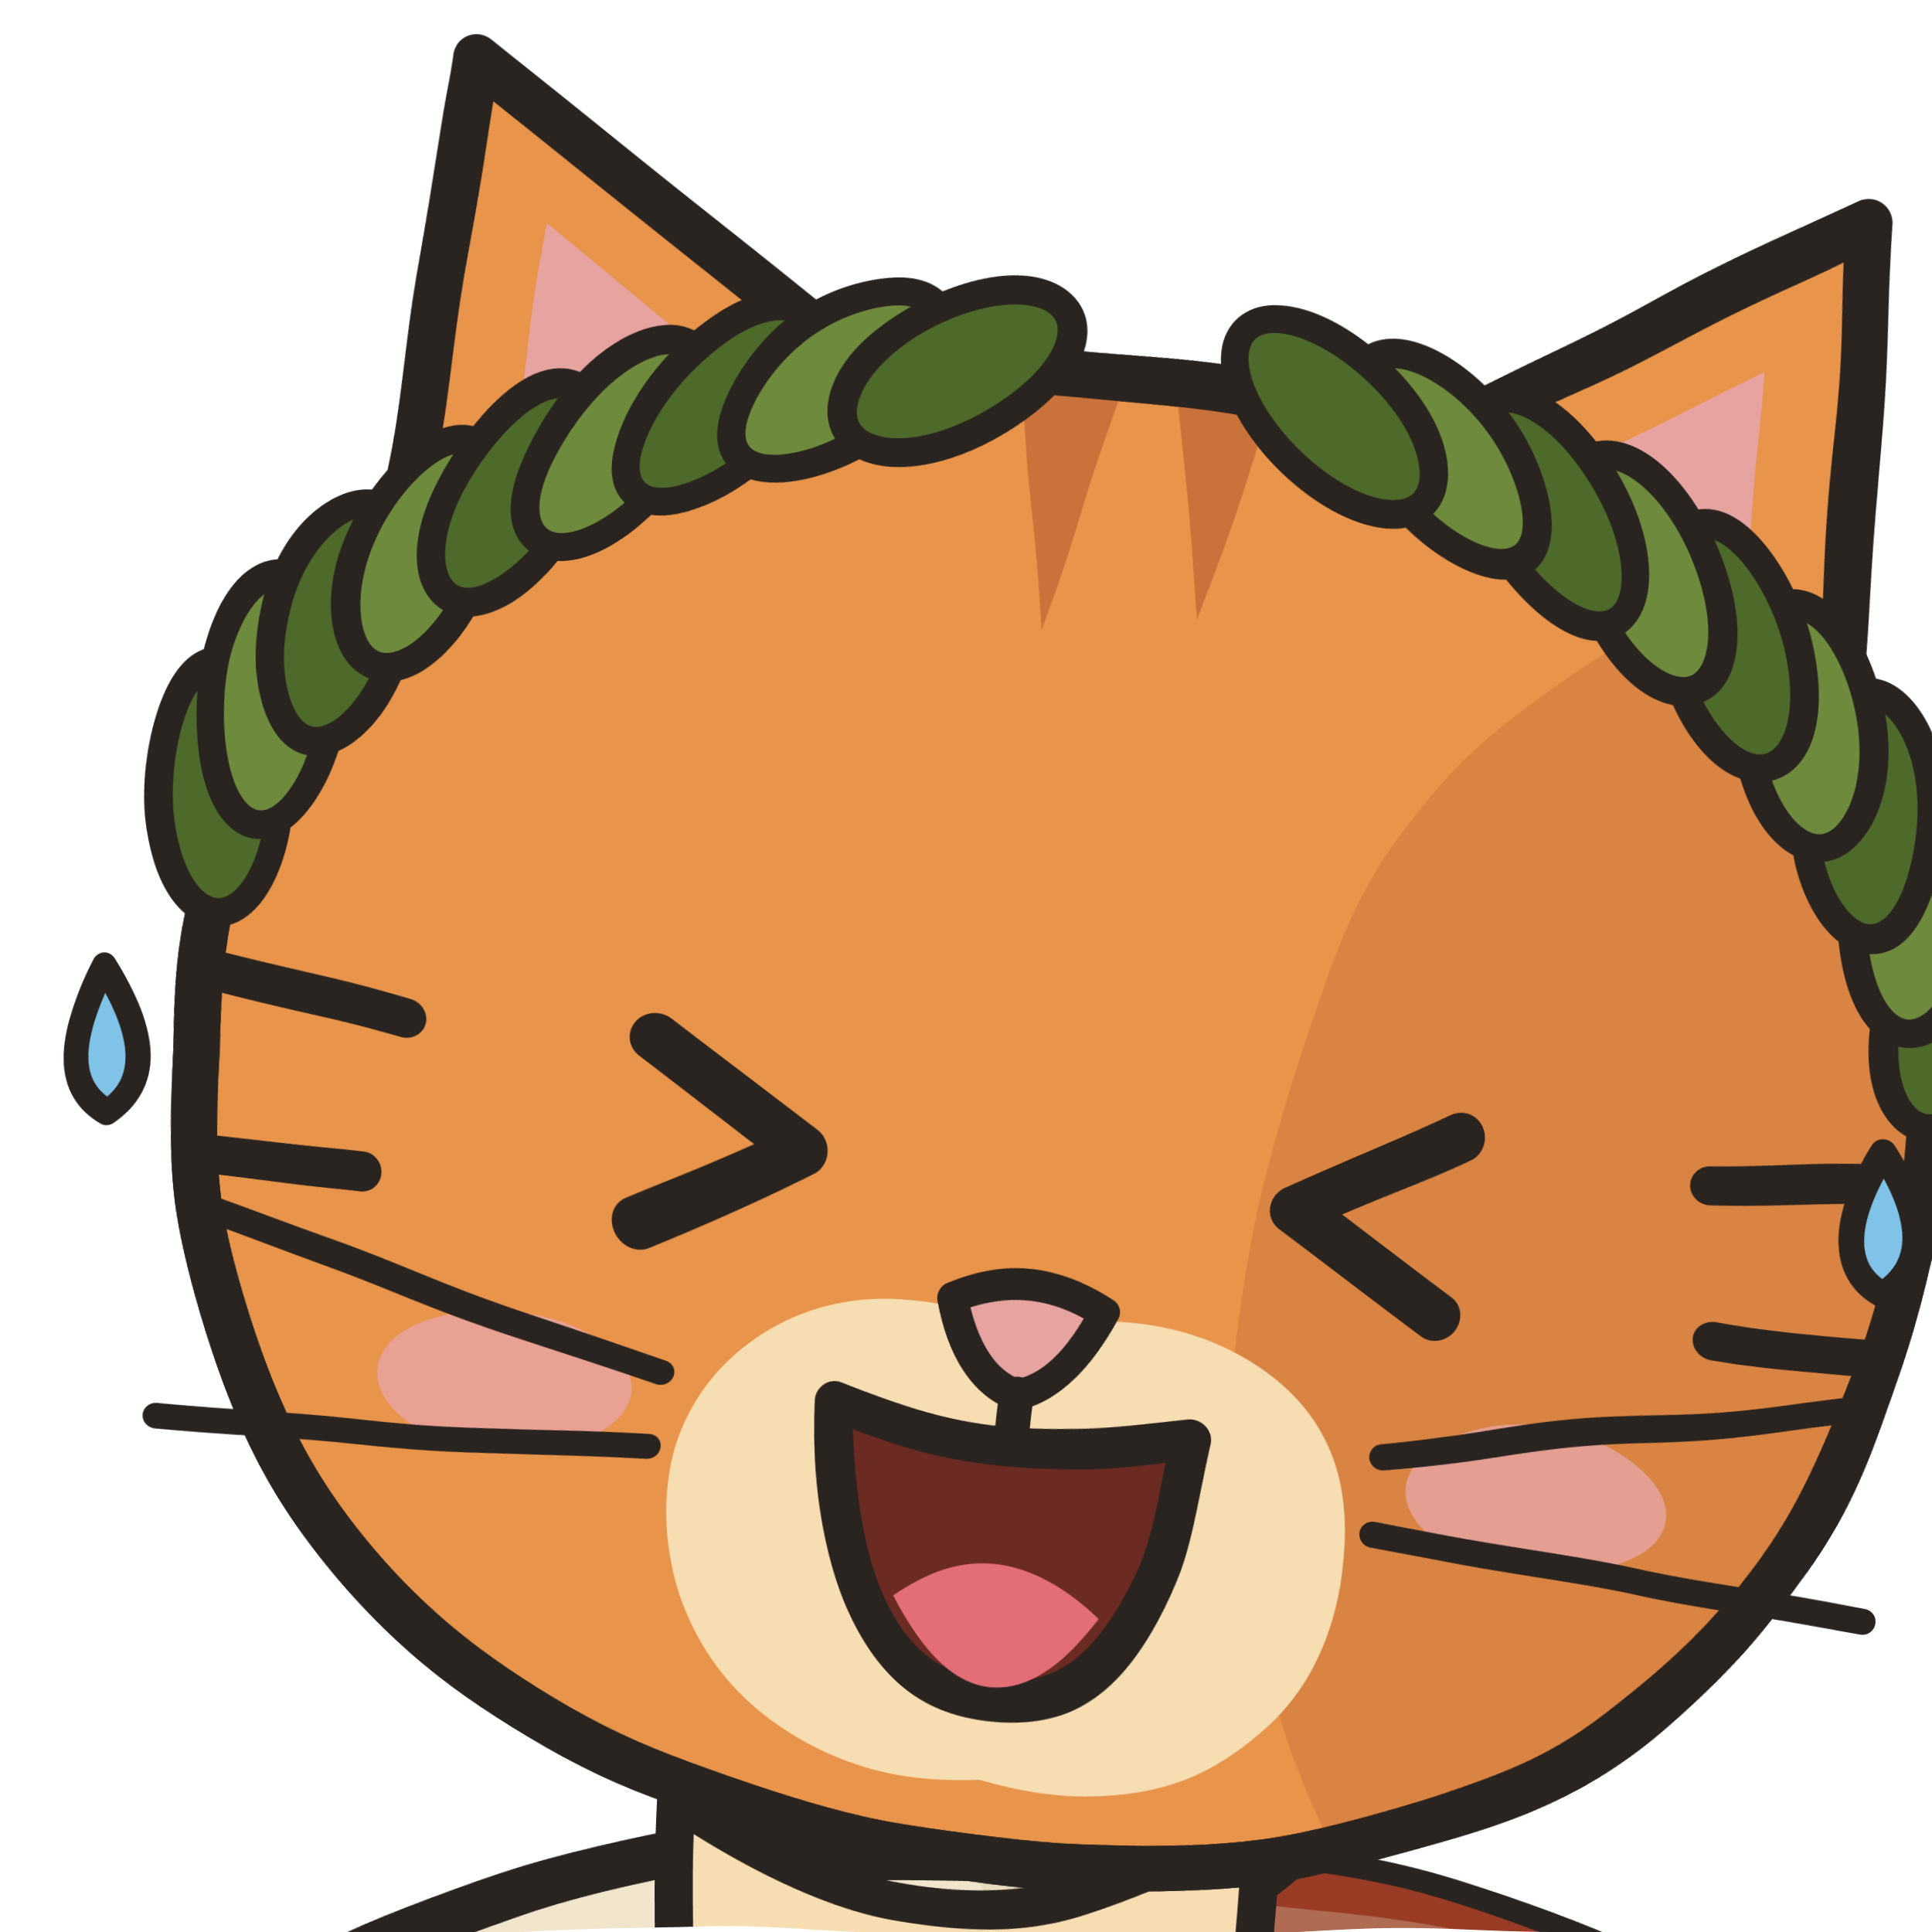
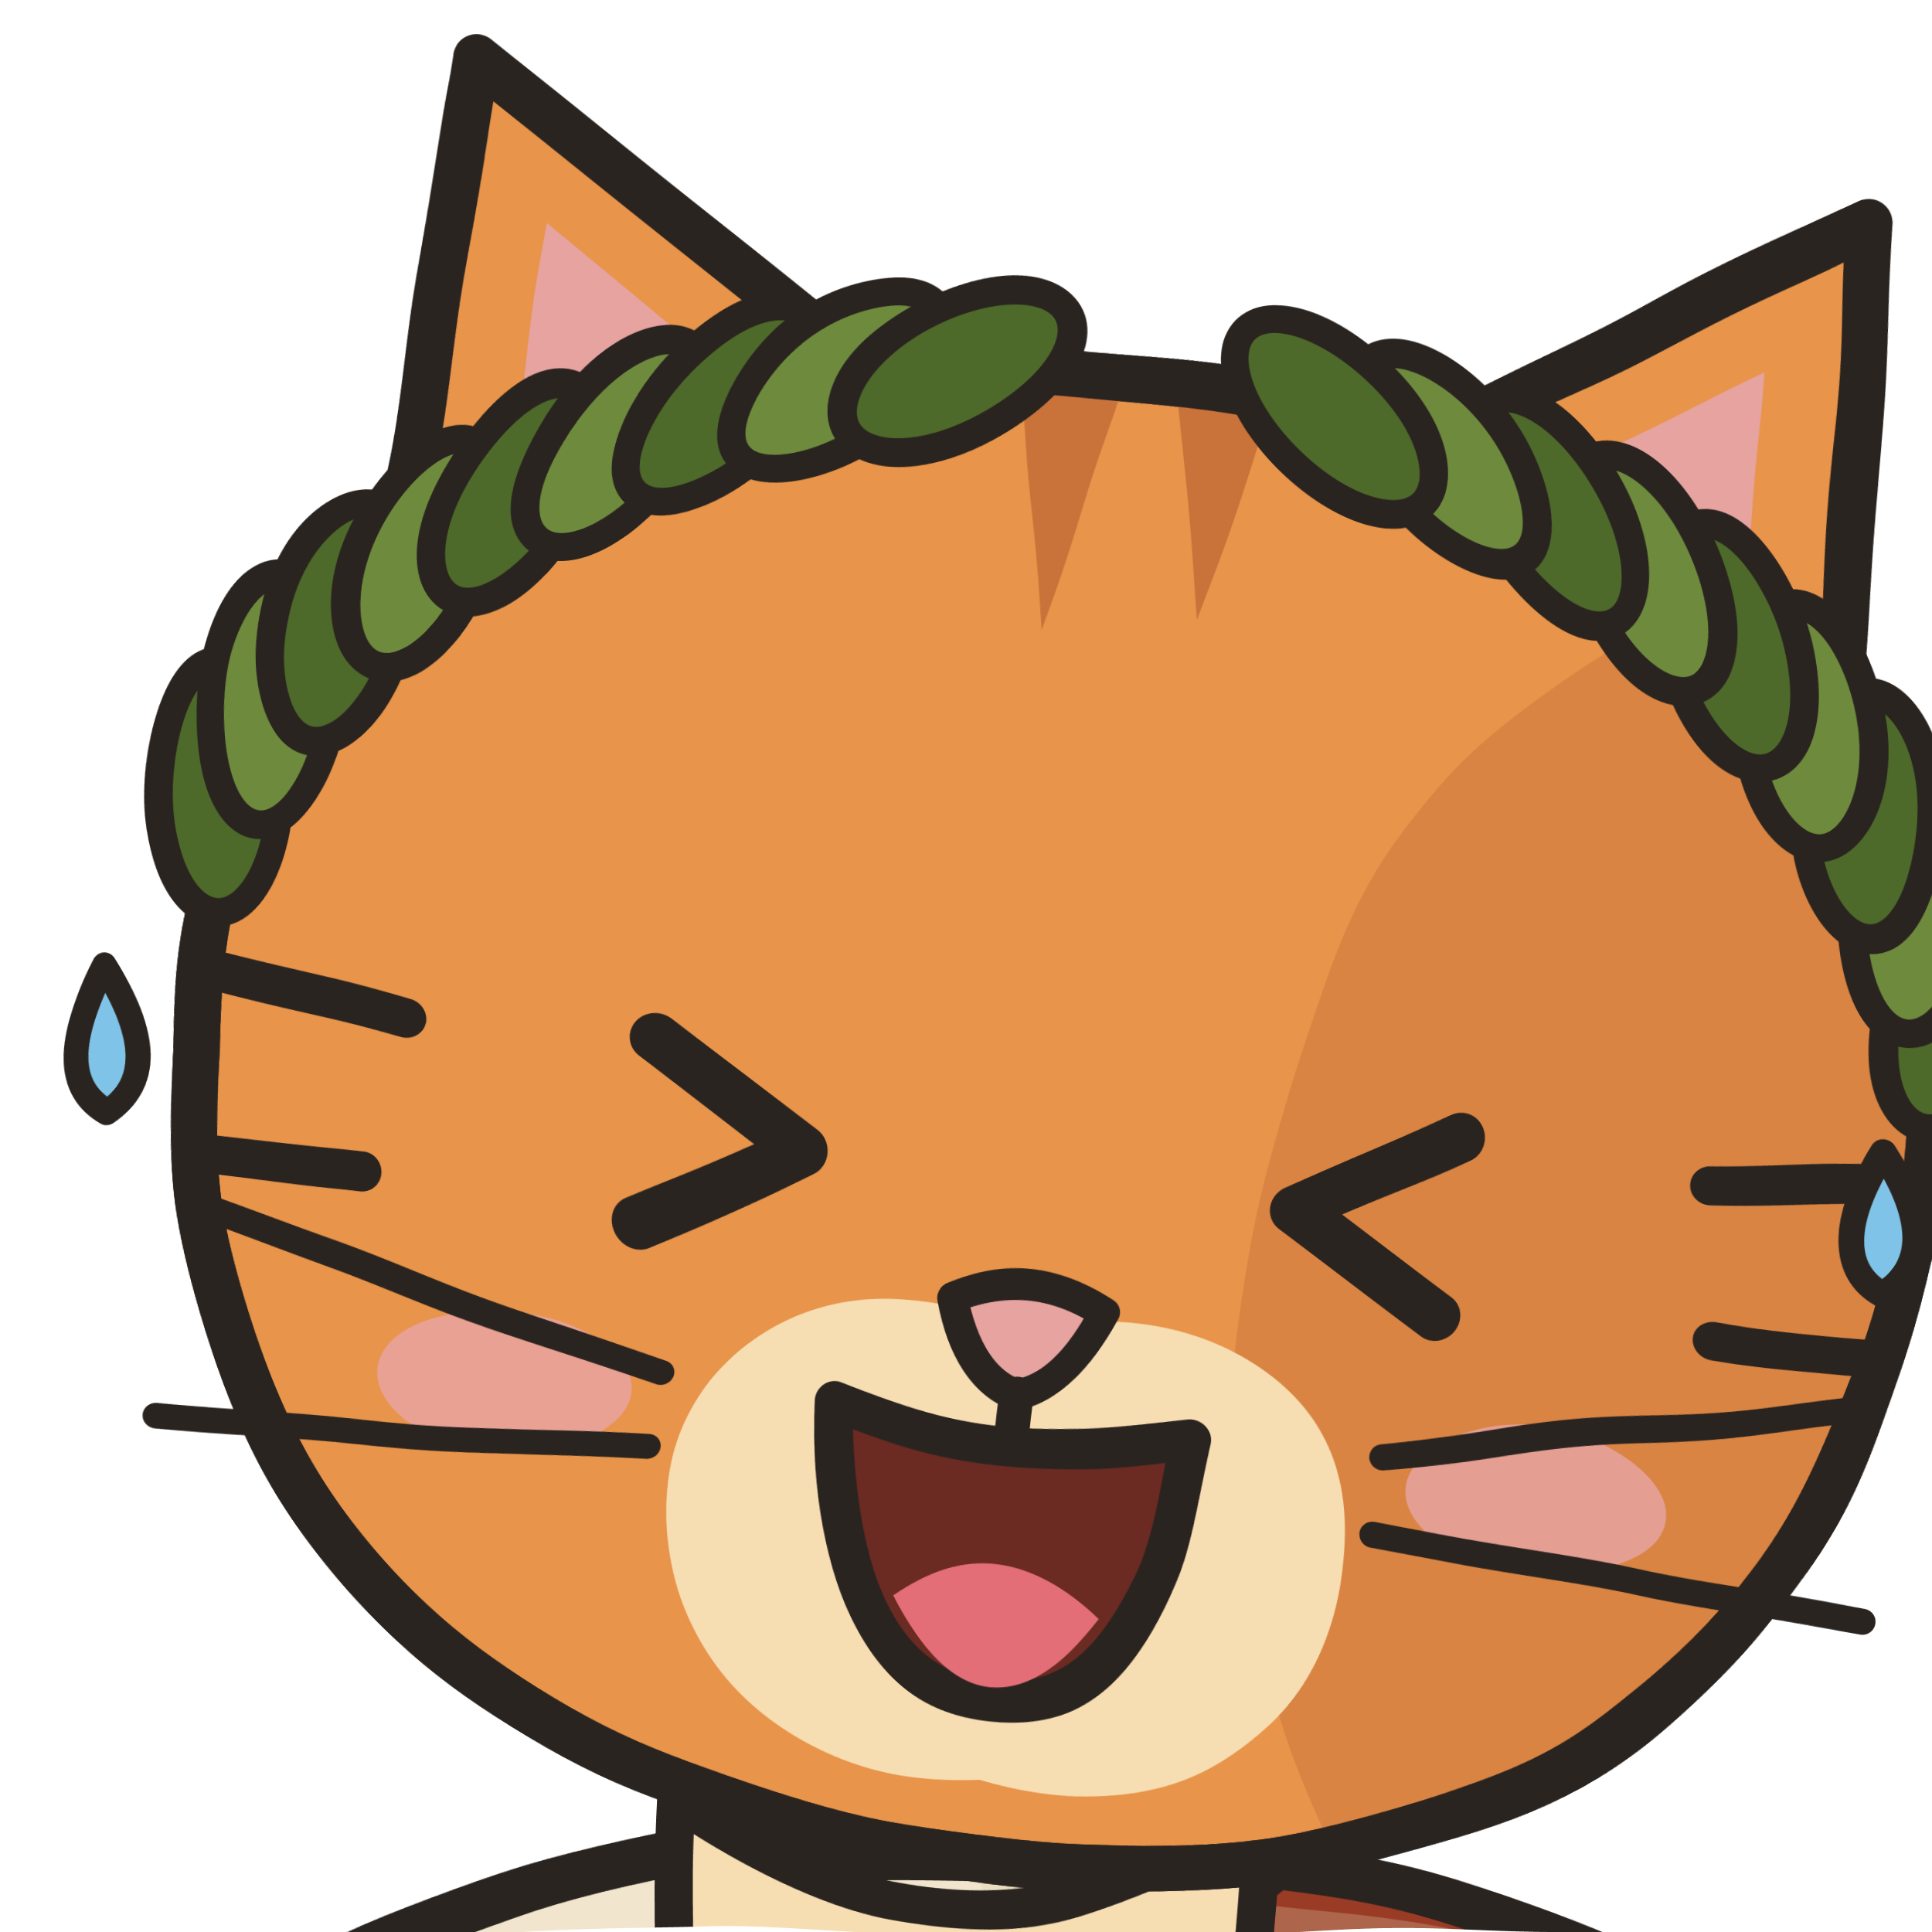
<svg xmlns="http://www.w3.org/2000/svg" viewBox="46 22 148 148" width="148" height="148">
  <defs>
    <filter id="rough" x="-5%" y="-5%" width="110%" height="110%">
      <feTurbulence type="fractalNoise" baseFrequency="0.035" numOctaves="2" seed="7" result="n" />
      <feDisplacementMap in="SourceGraphic" in2="n" scale="2.2" />
    </filter>
    <clipPath id="head">
      <path d="M54,96 C50,56 84,36 120,36 C156,36 190,56 186,96 C184,132 156,150 120,150 C84,150 56,132 54,96 Z" />
    </clipPath>
    <clipPath id="body">
      <path d="M22,240 C26,196 58,170 100,164 L140,164 C182,170 214,196 218,240 Z" />
    </clipPath>
  </defs>
  <g filter="url(#rough)">
-     <path d="M22,240 C26,196 58,170 100,164 L140,164 C182,170 214,196 218,240 Z" fill="#F1E6CD" stroke="#2A2420" stroke-width="3.6" stroke-linejoin="round" stroke-linecap="round" />
+     <path d="M22,240 C26,196 58,170 100,164 L140,164 C182,170 214,196 218,240 Z" fill="#E2CB9C" />
    <g clip-path="url(#body)">
+       <path d="M0,140 L240,140 L240,240 L0,240 Z" fill="#F1E6CD" stroke="#2A2420" stroke-width="2.6" stroke-linejoin="round" stroke-linecap="round" />
      <path d="M150,160 L190,166 L96,240 L52,240 Z" fill="#9A3B26" stroke="#2A2420" stroke-width="2.4" stroke-linejoin="round" stroke-linecap="round" />
      <path d="M60,206 Q78,214 84,236" fill="none" stroke="#2A2420" stroke-width="2.4" stroke-linecap="round" stroke-linejoin="round" />
      <path d="M178,200 Q170,218 176,240" fill="none" stroke="#2A2420" stroke-width="2.4" stroke-linecap="round" stroke-linejoin="round" />
      <path d="M200,214 Q196,228 200,240" fill="none" stroke="#2A2420" stroke-width="2.4" stroke-linecap="round" stroke-linejoin="round" />
-       <path d="M120,164 L220,180 L220,240 L150,240 Z" fill="#D9C9A6" opacity=".35" />
+       <path d="M120,164 L220,180 L220,240 L150,240 Z" fill="#D9C9A6" opacity=".3" />
    </g>
+     <path d="M22,240 C26,196 58,170 100,164 L140,164 C182,170 214,196 218,240 Z" fill="none" stroke="#2A2420" stroke-width="3.6" stroke-linejoin="round" stroke-linecap="round" />
    <path d="M98,160 Q120,176 142,160 L142,172 Q120,184 98,172 Z" fill="#F7DDB2" stroke="#2A2420" stroke-width="3" stroke-linejoin="round" stroke-linecap="round" />
    <g transform="translate(0 14) rotate(7 120 150)">
      <path d="M64,74 L66,18 L108,44 Z" fill="#E8944A" stroke="#2A2420" stroke-width="3.6" stroke-linejoin="round" stroke-linecap="round" />
      <path d="M72,64 L73,30 L98,46 Z" fill="#E7A3A0" />
      <path d="M176,74 L174,18 L132,44 Z" fill="#E8944A" stroke="#2A2420" stroke-width="3.6" stroke-linejoin="round" stroke-linecap="round" />
      <path d="M168,64 L167,30 L142,46 Z" fill="#E7A3A0" />
      <path d="M54,96 C50,56 84,36 120,36 C156,36 190,56 186,96 C184,132 156,150 120,150 C84,150 56,132 54,96 Z" fill="#E8944A" stroke="#2A2420" stroke-width="3.6" stroke-linejoin="round" stroke-linecap="round" />
      <g clip-path="url(#head)">
        <ellipse cx="170" cy="104" rx="34" ry="56" fill="#C9733A" opacity=".5" />
        <path d="M110,36 L114,56 L118,36 Z M122,36 L126,54 L130,36 Z" fill="#C9733A" />
        <path d="M55,90 L70,92" fill="none" stroke="#2A2420" stroke-width="3" stroke-linecap="round" stroke-linejoin="round" />
        <path d="M55,104 L68,104" fill="none" stroke="#2A2420" stroke-width="3" stroke-linecap="round" stroke-linejoin="round" />
        <path d="M185,90 L170,92" fill="none" stroke="#2A2420" stroke-width="3" stroke-linecap="round" stroke-linejoin="round" />
        <path d="M185,104 L172,104" fill="none" stroke="#2A2420" stroke-width="3" stroke-linecap="round" stroke-linejoin="round" />
      </g>
      <path d="M54,96 C50,56 84,36 120,36 C156,36 190,56 186,96 C184,132 156,150 120,150 C84,150 56,132 54,96 Z" fill="none" stroke="#2A2420" stroke-width="3.6" stroke-linejoin="round" stroke-linecap="round" />
      <path d="M94,124 C94,110 108,106 120,110 C132,106 146,110 146,124 C146,140 132,146 120,144 C108,146 94,140 94,124 Z" fill="#F7DDB2" />
      <ellipse cx="53.4" cy="76.1" rx="9.5" ry="4.8" transform="rotate(263.0 53.4 76.1)" fill="#4E6A2A" stroke="#2A2420" stroke-width="2.2" stroke-linejoin="round" stroke-linecap="round" />
      <ellipse cx="56.8" cy="69.0" rx="9.5" ry="4.8" transform="rotate(270.5 56.8 69.0)" fill="#6E8B3D" stroke="#2A2420" stroke-width="2.2" stroke-linejoin="round" stroke-linecap="round" />
      <ellipse cx="61.3" cy="62.4" rx="9.5" ry="4.8" transform="rotate(278.0 61.3 62.4)" fill="#4E6A2A" stroke="#2A2420" stroke-width="2.2" stroke-linejoin="round" stroke-linecap="round" />
      <ellipse cx="66.8" cy="56.3" rx="9.5" ry="4.8" transform="rotate(285.5 66.8 56.3)" fill="#6E8B3D" stroke="#2A2420" stroke-width="2.2" stroke-linejoin="round" stroke-linecap="round" />
      <ellipse cx="73.2" cy="50.9" rx="9.5" ry="4.8" transform="rotate(293.0 73.2 50.9)" fill="#4E6A2A" stroke="#2A2420" stroke-width="2.2" stroke-linejoin="round" stroke-linecap="round" />
      <ellipse cx="80.4" cy="46.2" rx="9.5" ry="4.8" transform="rotate(300.5 80.4 46.2)" fill="#6E8B3D" stroke="#2A2420" stroke-width="2.2" stroke-linejoin="round" stroke-linecap="round" />
      <ellipse cx="88.2" cy="42.3" rx="9.5" ry="4.8" transform="rotate(308.0 88.2 42.3)" fill="#4E6A2A" stroke="#2A2420" stroke-width="2.2" stroke-linejoin="round" stroke-linecap="round" />
      <ellipse cx="96.6" cy="39.3" rx="9.5" ry="4.8" transform="rotate(315.5 96.6 39.3)" fill="#6E8B3D" stroke="#2A2420" stroke-width="2.2" stroke-linejoin="round" stroke-linecap="round" />
      <ellipse cx="105.4" cy="37.3" rx="9.5" ry="4.8" transform="rotate(323.0 105.4 37.3)" fill="#4E6A2A" stroke="#2A2420" stroke-width="2.2" stroke-linejoin="round" stroke-linecap="round" />
      <ellipse cx="186.6" cy="76.1" rx="9.5" ry="4.8" transform="rotate(457.0 186.6 76.1)" fill="#4E6A2A" stroke="#2A2420" stroke-width="2.2" stroke-linejoin="round" stroke-linecap="round" />
      <ellipse cx="183.2" cy="69.0" rx="9.5" ry="4.8" transform="rotate(449.5 183.2 69.0)" fill="#6E8B3D" stroke="#2A2420" stroke-width="2.2" stroke-linejoin="round" stroke-linecap="round" />
      <ellipse cx="178.7" cy="62.4" rx="9.5" ry="4.8" transform="rotate(442.0 178.7 62.4)" fill="#4E6A2A" stroke="#2A2420" stroke-width="2.2" stroke-linejoin="round" stroke-linecap="round" />
      <ellipse cx="173.2" cy="56.3" rx="9.5" ry="4.8" transform="rotate(434.5 173.2 56.3)" fill="#6E8B3D" stroke="#2A2420" stroke-width="2.2" stroke-linejoin="round" stroke-linecap="round" />
      <ellipse cx="166.8" cy="50.9" rx="9.5" ry="4.8" transform="rotate(427.0 166.8 50.9)" fill="#4E6A2A" stroke="#2A2420" stroke-width="2.2" stroke-linejoin="round" stroke-linecap="round" />
      <ellipse cx="159.6" cy="46.2" rx="9.5" ry="4.8" transform="rotate(419.5 159.6 46.2)" fill="#6E8B3D" stroke="#2A2420" stroke-width="2.2" stroke-linejoin="round" stroke-linecap="round" />
      <ellipse cx="151.8" cy="42.3" rx="9.5" ry="4.8" transform="rotate(412.0 151.8 42.3)" fill="#4E6A2A" stroke="#2A2420" stroke-width="2.2" stroke-linejoin="round" stroke-linecap="round" />
      <ellipse cx="143.4" cy="39.3" rx="9.5" ry="4.8" transform="rotate(404.5 143.4 39.3)" fill="#6E8B3D" stroke="#2A2420" stroke-width="2.2" stroke-linejoin="round" stroke-linecap="round" />
      <ellipse cx="134.6" cy="37.3" rx="9.5" ry="4.8" transform="rotate(397.0 134.6 37.3)" fill="#4E6A2A" stroke="#2A2420" stroke-width="2.2" stroke-linejoin="round" stroke-linecap="round" />
      <path d="M89,91 L101,98 L89,105" fill="none" stroke="#2A2420" stroke-width="3.8" stroke-linecap="round" stroke-linejoin="round" />
      <path d="M151,91 L139,98 L151,105" fill="none" stroke="#2A2420" stroke-width="3.8" stroke-linecap="round" stroke-linejoin="round" />
      <ellipse cx="80" cy="118" rx="10" ry="5.5" fill="#E7A3A0" opacity="0.85" />
      <ellipse cx="160" cy="118" rx="10" ry="5.5" fill="#E7A3A0" opacity="0.85" />
      <path d="M114,108 Q120,105 126,108 Q124,114 120,115 Q116,114 114,108 Z" fill="#E7A3A0" stroke="#2A2420" stroke-width="2.4" stroke-linejoin="round" stroke-linecap="round" />
      <path d="M120,115 L120,118" fill="none" stroke="#2A2420" stroke-width="2.8" stroke-linecap="round" stroke-linejoin="round" />
      <path d="M106,117 Q120,121 134,117 Q132,138 120,138 Q108,138 106,117 Z" fill="#6B2A22" stroke="#2A2420" stroke-width="3" stroke-linejoin="round" stroke-linecap="round" />
      <path d="M112,131 Q120,125 128,131 Q124,137 120,137 Q116,137 112,131 Z" fill="#E36E78" />
      <path d="M92,116 L56,108" fill="none" stroke="#2A2420" stroke-width="2" stroke-linecap="round" stroke-linejoin="round" />
      <path d="M92,122 L54,124" fill="none" stroke="#2A2420" stroke-width="2" stroke-linecap="round" stroke-linejoin="round" />
      <path d="M148,116 L184,108" fill="none" stroke="#2A2420" stroke-width="2" stroke-linecap="round" stroke-linejoin="round" />
      <path d="M148,122 L186,124" fill="none" stroke="#2A2420" stroke-width="2" stroke-linecap="round" stroke-linejoin="round" />
    </g>
    <path d="M58,204 C70,228 82,226 98,214" fill="none" stroke="#2A2420" stroke-width="25.0" stroke-linecap="round" />
    <path d="M58,204 C70,228 82,226 98,214" fill="none" stroke="#E8944A" stroke-width="18.5" stroke-linecap="round" />
    <g transform="rotate(0 98 214)">
      <ellipse cx="98" cy="214" rx="12.5" ry="11.5" fill="#E8944A" stroke="#2A2420" stroke-width="3.4" stroke-linejoin="round" stroke-linecap="round" />
      <path d="M94.5,216 L94.5,221" fill="none" stroke="#2A2420" stroke-width="2.2" stroke-linecap="round" stroke-linejoin="round" />
      <path d="M101.5,216 L101.5,221" fill="none" stroke="#2A2420" stroke-width="2.2" stroke-linecap="round" stroke-linejoin="round" />
    </g>
    <path d="M182,204 C170,228 158,226 142,214" fill="none" stroke="#2A2420" stroke-width="25.0" stroke-linecap="round" />
    <path d="M182,204 C170,228 158,226 142,214" fill="none" stroke="#E8944A" stroke-width="18.5" stroke-linecap="round" />
    <g transform="rotate(0 142 214)">
      <ellipse cx="142" cy="214" rx="12.5" ry="11.5" fill="#E8944A" stroke="#2A2420" stroke-width="3.4" stroke-linejoin="round" stroke-linecap="round" />
      <path d="M138.5,216 L138.5,221" fill="none" stroke="#2A2420" stroke-width="2.2" stroke-linecap="round" stroke-linejoin="round" />
      <path d="M145.5,216 L145.5,221" fill="none" stroke="#2A2420" stroke-width="2.2" stroke-linecap="round" stroke-linejoin="round" />
    </g>
    <path d="M54,96 Q59,104 54,107 Q49,104 54,96 Z" fill="#7FC4E8" stroke="#2A2420" stroke-width="2" stroke-linejoin="round" stroke-linecap="round" />
    <path d="M190,110 Q195,118 190,121 Q185,118 190,110 Z" fill="#7FC4E8" stroke="#2A2420" stroke-width="2" stroke-linejoin="round" stroke-linecap="round" />
    <path d="M212,55 Q214,60 219,62 Q214,64 212,69 Q210,64 205,62 Q210,60 212,55 Z" fill="#F2C94C" stroke="#2A2420" stroke-width="2.2" stroke-linejoin="round" stroke-linecap="round" />
  </g>
</svg>
